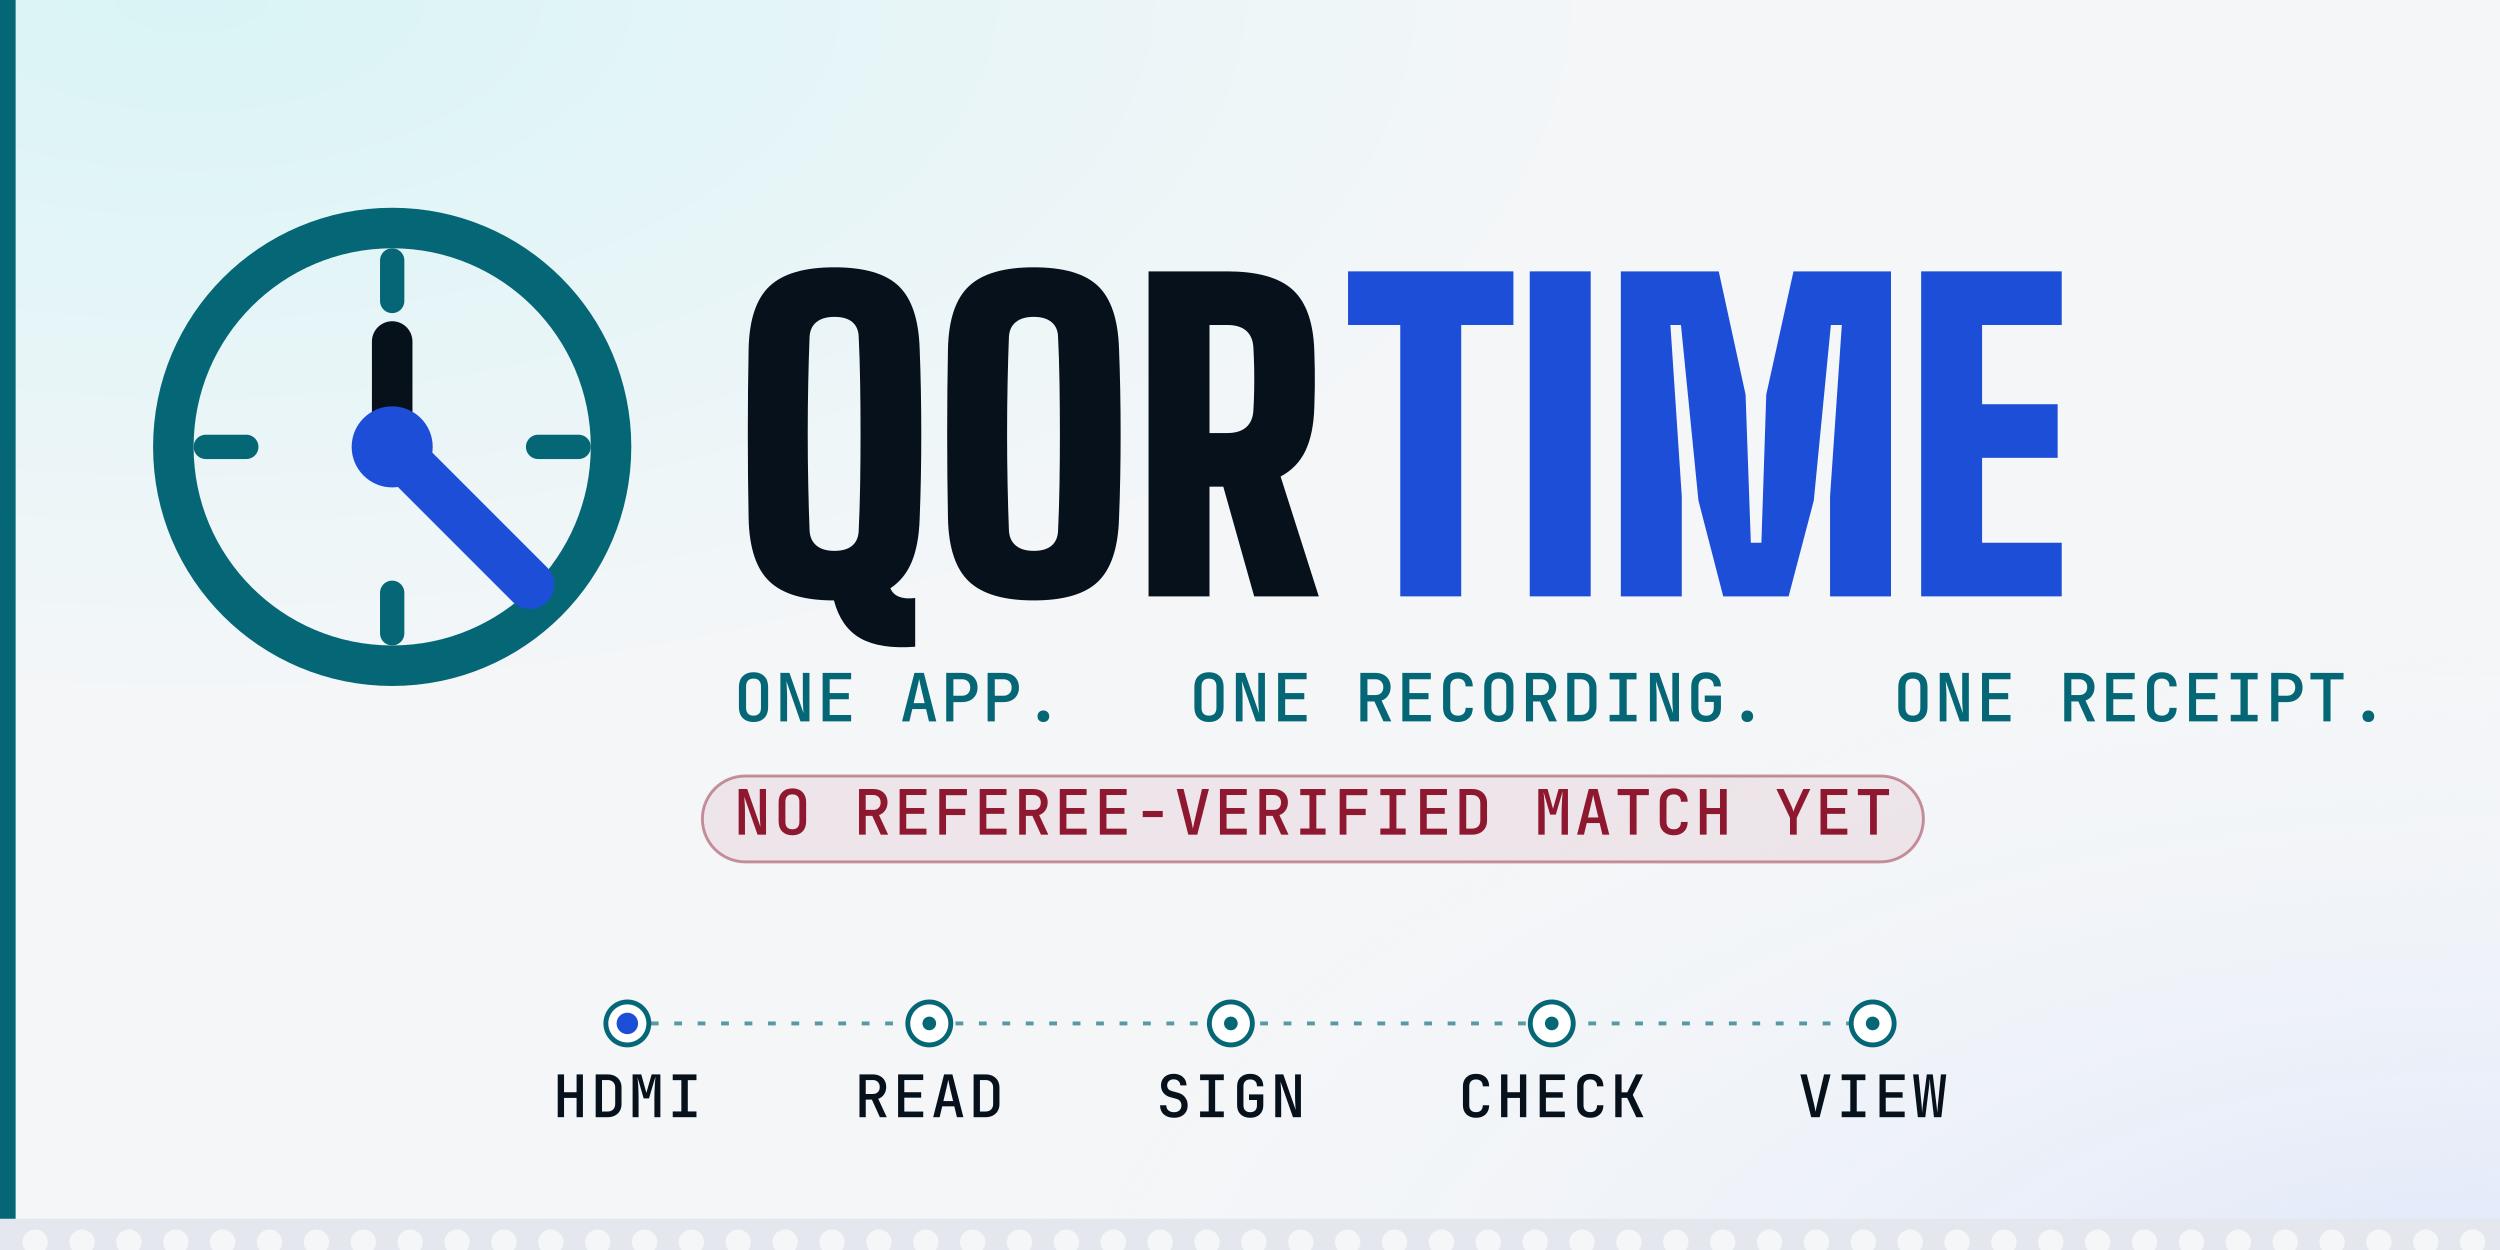
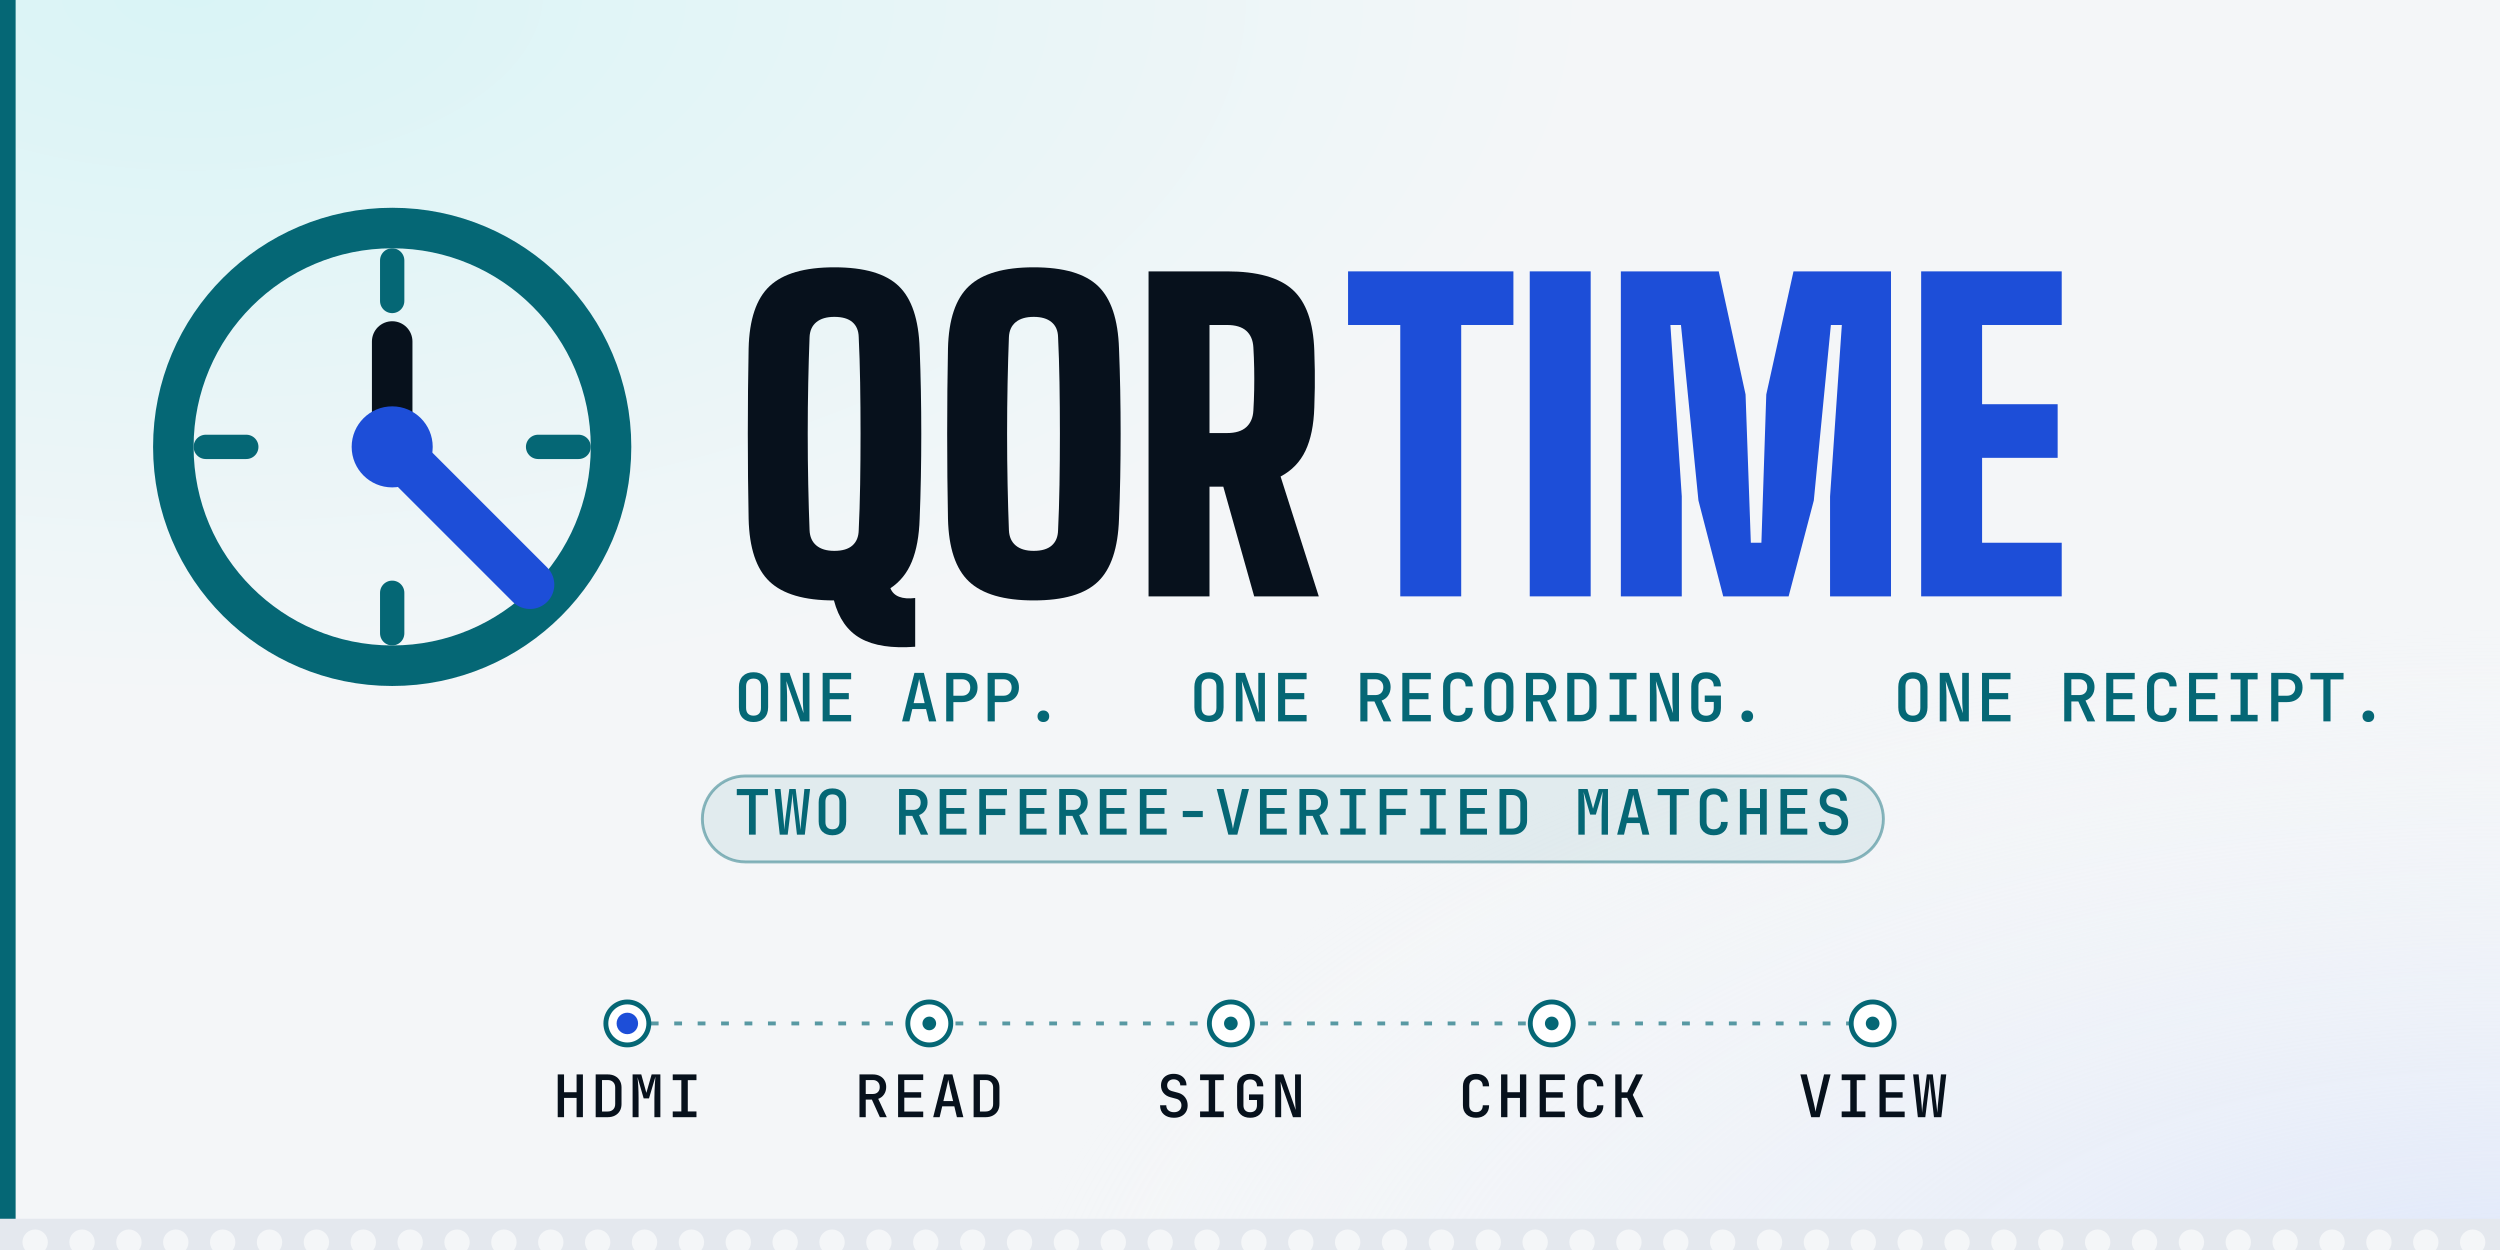
<svg xmlns="http://www.w3.org/2000/svg" width="1280" height="640" viewBox="0 0 1280 640" role="img">
  <defs>
    <radialGradient id="g" cx="0.08" cy="0.0" r="0.9">
      <stop offset="0" stop-color="#d9f4f6" />
      <stop offset="0.62" stop-color="#f4f6f8" />
    </radialGradient>
    <radialGradient id="p" cx="1.0" cy="1.1" r="0.6">
      <stop offset="0" stop-color="#d5e0fb" stop-opacity="0.85" />
      <stop offset="1" stop-color="#f4f6f8" stop-opacity="0" />
    </radialGradient>
  </defs>
  <rect width="1280" height="640" fill="#f4f6f8" />
  <rect width="1280" height="640" fill="url(#g)" />
  <rect width="1280" height="640" fill="url(#p)" />
  <rect width="8" height="640" fill="#056775" />
  <g transform="translate(68.0,96.0) scale(4.15)">
    <circle cx="32" cy="32" r="27" fill="none" stroke="#056775" stroke-width="5" />
    <g stroke="#056775" stroke-width="3" stroke-linecap="round" fill="none">
      <path d="M32 9v5M55 32h-5M32 55v-5M9 32h5" />
    </g>
    <path d="M32 32V19" stroke="#07111c" stroke-width="5" stroke-linecap="round" />
    <g>
      <animateTransform attributeName="transform" type="rotate" from="0 32 32" to="360 32 32" dur="16s" repeatCount="indefinite" />
      <path d="M32 32l17 17" stroke="#1d4ed8" stroke-width="6" stroke-linecap="round" />
      <circle cx="32" cy="32" r="5" fill="#1d4ed8" />
    </g>
  </g>
  <g transform="translate(375.60,305.34) scale(0.104,-0.104)">
    <path d="M894 -248Q722 -261 625.5 -207Q529 -153 494 -20Q275 -20 177 73Q79 166 74 382Q72 480 71 586Q70 692 70 801Q70 910 71 1016Q72 1122 74 1220Q79 1435 177.5 1527.5Q276 1620 496 1620Q717 1620 813 1527.5Q909 1435 916 1220Q920 1120 922 1014Q924 908 924 799.5Q924 691 922 585.5Q920 480 916 382Q912 255 877.5 171Q843 87 772 40Q784 10 815 -2Q846 -14 894 -8ZM496 224Q555 224 585 250.5Q615 277 616 326Q621 428 623 550Q625 672 625 801Q625 930 623 1052Q621 1174 616 1276Q615 1324 585 1350Q555 1376 496 1376Q439 1376 407.5 1350Q376 1324 374 1276Q370 1174 367.5 1052Q365 930 365 801Q365 672 367.5 550Q370 428 374 326Q376 277 407.5 250.5Q439 224 496 224Z" fill="#07111c" />
  </g>
  <g transform="translate(477.67,305.34) scale(0.104,-0.104)">
    <path d="M496 -20Q276 -20 177.5 73Q79 166 74 382Q72 480 71 586Q70 692 70 801Q70 910 71 1016Q72 1122 74 1220Q79 1435 177.5 1527.5Q276 1620 496 1620Q717 1620 813 1527.5Q909 1435 916 1220Q920 1120 922 1014Q924 908 924 799.5Q924 691 922 585.5Q920 480 916 382Q909 166 813 73Q717 -20 496 -20ZM496 224Q555 224 585 250.5Q615 277 616 326Q621 428 623 550Q625 672 625 801Q625 930 623 1052Q621 1174 616 1276Q615 1324 584 1350Q553 1376 496 1376Q439 1376 407.5 1350Q376 1324 374 1276Q370 1174 367.5 1052Q365 930 365 801Q365 672 367.5 550Q370 428 374 326Q376 277 407.5 250.5Q439 224 496 224Z" fill="#07111c" />
  </g>
  <g transform="translate(579.74,305.34) scale(0.104,-0.104)">
    <path d="M80 0V1600H466Q690 1600 789.5 1509.5Q889 1419 896 1210Q898 1154 898.5 1112Q899 1070 898.5 1028Q898 986 896 930Q892 800 852.5 717Q813 634 730 590L918 0H600L448 540H380V0ZM380 804H466Q529 804 561 833Q593 862 596 914Q599 963 600 1016.5Q601 1070 600 1123.5Q599 1177 596 1226Q593 1279 561 1307.5Q529 1336 466 1336H380Z" fill="#07111c" />
  </g>
  <g transform="translate(688.96,305.34) scale(0.104,-0.104)">
    <path d="M269 0V1336H12V1600H826V1336H569V0Z" fill="#1d4ed8" />
  </g>
  <g transform="translate(774.91,305.34) scale(0.104,-0.104)">
    <path d="M80 0V1600H380V0Z" fill="#1d4ed8" />
  </g>
  <g transform="translate(821.55,305.34) scale(0.104,-0.104)">
    <path d="M80 0V1600H562L694 994L720 264H772L796 994L930 1600H1410V0H1110V492L1168 1336H1114L1030 472L906 0H584L462 472L376 1336H324L380 492V0Z" fill="#1d4ed8" />
  </g>
  <g transform="translate(975.31,305.34) scale(0.104,-0.104)">
    <path d="M80 0V1600H772V1336H380V946H752V682H380V264H772V0Z" fill="#1d4ed8" />
  </g>
  <g transform="translate(375.60,369.34) scale(0.034,-0.034)">
    <path d="M300 -10Q198 -10 139 48.5Q80 107 80 213V517Q80 623 139 681.5Q198 740 300 740Q402 740 461 681.5Q520 623 520 518V213Q520 107 461 48.5Q402 -10 300 -10ZM300 86Q354 86 383 116Q412 146 412 203V527Q412 584 383.5 614Q355 644 300 644Q245 644 216.5 614Q188 584 188 527V203Q188 146 217 116Q246 86 300 86Z" fill="#056775" />
  </g>
  <g transform="translate(396.80,369.34) scale(0.034,-0.034)">
    <path d="M81 0V730H218L430 123Q428 151 425 191Q422 231 420.5 274Q419 317 419 353V730H519V0H383L171 607Q173 580 175.5 541.5Q178 503 180 461Q182 419 182 383V0Z" fill="#056775" />
  </g>
  <g transform="translate(418.00,369.34) scale(0.034,-0.034)">
    <path d="M94 0V730H523V634H200V426H488V333H200V96H523V0Z" fill="#056775" />
  </g>
  <g transform="translate(460.40,369.34) scale(0.034,-0.034)">
    <path d="M43 0 229 730H371L558 0H448L404 185H197L153 0ZM217 275H383L333 485Q320 541 311.5 582Q303 623 300 639Q297 623 289 582Q281 541 267 486Z" fill="#056775" />
  </g>
  <g transform="translate(481.60,369.34) scale(0.034,-0.034)">
    <path d="M84 0V730H323Q394 730 446.5 703Q499 676 527.5 626.5Q556 577 556 510Q556 443 527 393.5Q498 344 446 317Q394 290 323 290H192V0ZM192 386H323Q379 386 412.5 420Q446 454 446 510Q446 566 412.5 600Q379 634 323 634H192Z" fill="#056775" />
  </g>
  <g transform="translate(502.80,369.34) scale(0.034,-0.034)">
    <path d="M84 0V730H323Q394 730 446.5 703Q499 676 527.5 626.5Q556 577 556 510Q556 443 527 393.5Q498 344 446 317Q394 290 323 290H192V0ZM192 386H323Q379 386 412.5 420Q446 454 446 510Q446 566 412.5 600Q379 634 323 634H192Z" fill="#056775" />
  </g>
  <g transform="translate(524.00,369.34) scale(0.034,-0.034)">
    <path d="M300 -10Q261 -10 236.5 13.5Q212 37 212 76Q212 115 236.5 139.5Q261 164 300 164Q339 164 363.5 139.5Q388 115 388 76Q388 37 363.5 13.5Q339 -10 300 -10Z" fill="#056775" />
  </g>
  <g transform="translate(608.80,369.34) scale(0.034,-0.034)">
    <path d="M300 -10Q198 -10 139 48.5Q80 107 80 213V517Q80 623 139 681.5Q198 740 300 740Q402 740 461 681.5Q520 623 520 518V213Q520 107 461 48.5Q402 -10 300 -10ZM300 86Q354 86 383 116Q412 146 412 203V527Q412 584 383.5 614Q355 644 300 644Q245 644 216.5 614Q188 584 188 527V203Q188 146 217 116Q246 86 300 86Z" fill="#056775" />
  </g>
  <g transform="translate(630.00,369.34) scale(0.034,-0.034)">
    <path d="M81 0V730H218L430 123Q428 151 425 191Q422 231 420.5 274Q419 317 419 353V730H519V0H383L171 607Q173 580 175.5 541.5Q178 503 180 461Q182 419 182 383V0Z" fill="#056775" />
  </g>
  <g transform="translate(651.20,369.34) scale(0.034,-0.034)">
    <path d="M94 0V730H523V634H200V426H488V333H200V96H523V0Z" fill="#056775" />
  </g>
  <g transform="translate(693.60,369.34) scale(0.034,-0.034)">
    <path d="M85 0V730H313Q381 730 432.5 703.5Q484 677 512.5 629Q541 581 541 516Q541 443 504 389Q467 335 405 313L551 0H433L297 300H192V0ZM192 396H313Q367 396 399 428Q431 460 431 514Q431 569 398.5 601.5Q366 634 313 634H192Z" fill="#056775" />
  </g>
  <g transform="translate(714.80,369.34) scale(0.034,-0.034)">
    <path d="M94 0V730H523V634H200V426H488V333H200V96H523V0Z" fill="#056775" />
  </g>
  <g transform="translate(736.00,369.34) scale(0.034,-0.034)">
    <path d="M308 -10Q205 -10 144.5 47.5Q84 105 84 203V527Q84 626 144.5 683Q205 740 308 740Q410 740 470.5 682.5Q531 625 531 527H423Q423 584 392.5 614Q362 644 308 644Q253 644 222.5 614Q192 584 192 527V203Q192 146 222.5 116Q253 86 308 86Q362 86 392.5 116Q423 146 423 203H531Q531 105 470.5 47.5Q410 -10 308 -10Z" fill="#056775" />
  </g>
  <g transform="translate(757.20,369.34) scale(0.034,-0.034)">
    <path d="M300 -10Q198 -10 139 48.5Q80 107 80 213V517Q80 623 139 681.5Q198 740 300 740Q402 740 461 681.5Q520 623 520 518V213Q520 107 461 48.5Q402 -10 300 -10ZM300 86Q354 86 383 116Q412 146 412 203V527Q412 584 383.5 614Q355 644 300 644Q245 644 216.5 614Q188 584 188 527V203Q188 146 217 116Q246 86 300 86Z" fill="#056775" />
  </g>
  <g transform="translate(778.40,369.34) scale(0.034,-0.034)">
    <path d="M85 0V730H313Q381 730 432.5 703.5Q484 677 512.5 629Q541 581 541 516Q541 443 504 389Q467 335 405 313L551 0H433L297 300H192V0ZM192 396H313Q367 396 399 428Q431 460 431 514Q431 569 398.5 601.5Q366 634 313 634H192Z" fill="#056775" />
  </g>
  <g transform="translate(799.60,369.34) scale(0.034,-0.034)">
    <path d="M83 0V730H287Q359 730 412 702.5Q465 675 494.5 624.5Q524 574 524 507V225Q524 156 494.5 106Q465 56 412 28Q359 0 287 0ZM191 97H287Q346 97 381 131Q416 165 416 225V507Q416 565 381 599.5Q346 634 287 634H191Z" fill="#056775" />
  </g>
  <g transform="translate(820.80,369.34) scale(0.034,-0.034)">
    <path d="M98 0V98H245V632H98V730H503V632H355V98H503V0Z" fill="#056775" />
  </g>
  <g transform="translate(842.00,369.34) scale(0.034,-0.034)">
    <path d="M81 0V730H218L430 123Q428 151 425 191Q422 231 420.5 274Q419 317 419 353V730H519V0H383L171 607Q173 580 175.5 541.5Q178 503 180 461Q182 419 182 383V0Z" fill="#056775" />
  </g>
  <g transform="translate(863.20,369.34) scale(0.034,-0.034)">
    <path d="M304 -10Q201 -10 140.5 47.5Q80 105 80 203V527Q80 626 140.5 683Q201 740 304 740Q406 740 466.5 682.5Q527 625 527 527H419Q419 584 388.5 614Q358 644 304 644Q249 644 218.5 614Q188 584 188 528V203Q188 146 218.5 115.5Q249 85 304 85Q358 85 388.5 115.5Q419 146 419 203V293H283V389H527V203Q527 105 466.5 47.5Q406 -10 304 -10Z" fill="#056775" />
  </g>
  <g transform="translate(884.40,369.34) scale(0.034,-0.034)">
    <path d="M300 -10Q261 -10 236.5 13.5Q212 37 212 76Q212 115 236.5 139.5Q261 164 300 164Q339 164 363.5 139.5Q388 115 388 76Q388 37 363.5 13.5Q339 -10 300 -10Z" fill="#056775" />
  </g>
  <g transform="translate(969.20,369.34) scale(0.034,-0.034)">
    <path d="M300 -10Q198 -10 139 48.5Q80 107 80 213V517Q80 623 139 681.5Q198 740 300 740Q402 740 461 681.5Q520 623 520 518V213Q520 107 461 48.5Q402 -10 300 -10ZM300 86Q354 86 383 116Q412 146 412 203V527Q412 584 383.5 614Q355 644 300 644Q245 644 216.5 614Q188 584 188 527V203Q188 146 217 116Q246 86 300 86Z" fill="#056775" />
  </g>
  <g transform="translate(990.40,369.34) scale(0.034,-0.034)">
    <path d="M81 0V730H218L430 123Q428 151 425 191Q422 231 420.5 274Q419 317 419 353V730H519V0H383L171 607Q173 580 175.5 541.5Q178 503 180 461Q182 419 182 383V0Z" fill="#056775" />
  </g>
  <g transform="translate(1011.60,369.34) scale(0.034,-0.034)">
    <path d="M94 0V730H523V634H200V426H488V333H200V96H523V0Z" fill="#056775" />
  </g>
  <g transform="translate(1054.00,369.34) scale(0.034,-0.034)">
    <path d="M85 0V730H313Q381 730 432.5 703.5Q484 677 512.5 629Q541 581 541 516Q541 443 504 389Q467 335 405 313L551 0H433L297 300H192V0ZM192 396H313Q367 396 399 428Q431 460 431 514Q431 569 398.5 601.5Q366 634 313 634H192Z" fill="#056775" />
  </g>
  <g transform="translate(1075.20,369.34) scale(0.034,-0.034)">
    <path d="M94 0V730H523V634H200V426H488V333H200V96H523V0Z" fill="#056775" />
  </g>
  <g transform="translate(1096.40,369.34) scale(0.034,-0.034)">
    <path d="M308 -10Q205 -10 144.5 47.5Q84 105 84 203V527Q84 626 144.5 683Q205 740 308 740Q410 740 470.5 682.5Q531 625 531 527H423Q423 584 392.5 614Q362 644 308 644Q253 644 222.5 614Q192 584 192 527V203Q192 146 222.5 116Q253 86 308 86Q362 86 392.5 116Q423 146 423 203H531Q531 105 470.5 47.5Q410 -10 308 -10Z" fill="#056775" />
  </g>
  <g transform="translate(1117.60,369.34) scale(0.034,-0.034)">
    <path d="M94 0V730H523V634H200V426H488V333H200V96H523V0Z" fill="#056775" />
  </g>
  <g transform="translate(1138.80,369.34) scale(0.034,-0.034)">
    <path d="M98 0V98H245V632H98V730H503V632H355V98H503V0Z" fill="#056775" />
  </g>
  <g transform="translate(1160.00,369.34) scale(0.034,-0.034)">
    <path d="M84 0V730H323Q394 730 446.5 703Q499 676 527.5 626.5Q556 577 556 510Q556 443 527 393.5Q498 344 446 317Q394 290 323 290H192V0ZM192 386H323Q379 386 412.5 420Q446 454 446 510Q446 566 412.5 600Q379 634 323 634H192Z" fill="#056775" />
  </g>
  <g transform="translate(1181.20,369.34) scale(0.034,-0.034)">
    <path d="M246 0V632H51V730H550V632H354V0Z" fill="#056775" />
  </g>
  <g transform="translate(1202.40,369.34) scale(0.034,-0.034)">
    <path d="M300 -10Q261 -10 236.5 13.5Q212 37 212 76Q212 115 236.5 139.5Q261 164 300 164Q339 164 363.5 139.5Q388 115 388 76Q388 37 363.5 13.5Q339 -10 300 -10Z" fill="#056775" />
  </g>
-   <rect x="359.6" y="397.3" width="625.2" height="44" rx="22" fill="rgba(161,29,56,0.08)" stroke="rgba(142,24,48,0.45)" stroke-width="1.5" />
+   <rect x="359.6" y="397.3" width="604.7" height="44" rx="22" fill="rgba(5,103,117,0.08)" stroke="rgba(5,103,117,0.45)" stroke-width="1.5" />
  <g transform="translate(375.60,427.34) scale(0.032,-0.032)">
-     <path d="M81 0V730H218L430 123Q428 151 425 191Q422 231 420.5 274Q419 317 419 353V730H519V0H383L171 607Q173 580 175.5 541.5Q178 503 180 461Q182 419 182 383V0Z" fill="#8e1830" />
+     <path d="M246 0V632H51V730H550V632H354V0Z" fill="#056775" />
  </g>
  <g transform="translate(396.10,427.34) scale(0.032,-0.032)">
-     <path d="M300 -10Q198 -10 139 48.5Q80 107 80 213V517Q80 623 139 681.5Q198 740 300 740Q402 740 461 681.5Q520 623 520 518V213Q520 107 461 48.5Q402 -10 300 -10ZM300 86Q354 86 383 116Q412 146 412 203V527Q412 584 383.5 614Q355 644 300 644Q245 644 216.5 614Q188 584 188 527V203Q188 146 217 116Q246 86 300 86Z" fill="#8e1830" />
-   </g>
-   <g transform="translate(437.10,427.34) scale(0.032,-0.032)">
-     <path d="M85 0V730H313Q381 730 432.5 703.5Q484 677 512.5 629Q541 581 541 516Q541 443 504 389Q467 335 405 313L551 0H433L297 300H192V0ZM192 396H313Q367 396 399 428Q431 460 431 514Q431 569 398.5 601.5Q366 634 313 634H192Z" fill="#8e1830" />
+     <path d="M98 0 17 730H111L162 206Q165 176 167 138Q169 100 170 76Q173 100 176 138Q179 176 183 206L251 730H353L416 206Q419 176 423.5 138Q428 100 430 76Q432 100 434.5 138Q437 176 440 206L492 730H583L499 0H373L312 531Q309 562 306 599Q303 636 301 659Q299 636 296.5 599Q294 562 290 531L225 0Z" fill="#056775" />
+   </g>
+   <g transform="translate(416.60,427.34) scale(0.032,-0.032)">
+     <path d="M300 -10Q198 -10 139 48.5Q80 107 80 213V517Q80 623 139 681.5Q198 740 300 740Q402 740 461 681.5Q520 623 520 518V213Q520 107 461 48.5Q402 -10 300 -10ZM300 86Q354 86 383 116Q412 146 412 203V527Q412 584 383.5 614Q355 644 300 644Q245 644 216.5 614Q188 584 188 527V203Q188 146 217 116Q246 86 300 86Z" fill="#056775" />
  </g>
  <g transform="translate(457.60,427.34) scale(0.032,-0.032)">
-     <path d="M94 0V730H523V634H200V426H488V333H200V96H523V0Z" fill="#8e1830" />
+     <path d="M85 0V730H313Q381 730 432.5 703.5Q484 677 512.5 629Q541 581 541 516Q541 443 504 389Q467 335 405 313L551 0H433L297 300H192V0ZM192 396H313Q367 396 399 428Q431 460 431 514Q431 569 398.5 601.5Q366 634 313 634H192Z" fill="#056775" />
  </g>
  <g transform="translate(478.10,427.34) scale(0.032,-0.032)">
-     <path d="M88 0V730H530V631H194V413H504V313H196V0Z" fill="#8e1830" />
+     <path d="M94 0V730H523V634H200V426H488V333H200V96H523V0Z" fill="#056775" />
  </g>
  <g transform="translate(498.60,427.34) scale(0.032,-0.032)">
-     <path d="M94 0V730H523V634H200V426H488V333H200V96H523V0Z" fill="#8e1830" />
+     <path d="M88 0V730H530V631H194V413H504V313H196V0Z" fill="#056775" />
  </g>
  <g transform="translate(519.10,427.34) scale(0.032,-0.032)">
-     <path d="M85 0V730H313Q381 730 432.5 703.5Q484 677 512.5 629Q541 581 541 516Q541 443 504 389Q467 335 405 313L551 0H433L297 300H192V0ZM192 396H313Q367 396 399 428Q431 460 431 514Q431 569 398.5 601.5Q366 634 313 634H192Z" fill="#8e1830" />
+     <path d="M94 0V730H523V634H200V426H488V333H200V96H523V0Z" fill="#056775" />
  </g>
  <g transform="translate(539.60,427.34) scale(0.032,-0.032)">
-     <path d="M94 0V730H523V634H200V426H488V333H200V96H523V0Z" fill="#8e1830" />
+     <path d="M85 0V730H313Q381 730 432.5 703.5Q484 677 512.5 629Q541 581 541 516Q541 443 504 389Q467 335 405 313L551 0H433L297 300H192V0ZM192 396H313Q367 396 399 428Q431 460 431 514Q431 569 398.5 601.5Q366 634 313 634H192Z" fill="#056775" />
  </g>
  <g transform="translate(560.10,427.34) scale(0.032,-0.032)">
-     <path d="M94 0V730H523V634H200V426H488V333H200V96H523V0Z" fill="#8e1830" />
+     <path d="M94 0V730H523V634H200V426H488V333H200V96H523V0Z" fill="#056775" />
  </g>
  <g transform="translate(580.60,427.34) scale(0.032,-0.032)">
-     <path d="M140 281V379H460V281Z" fill="#8e1830" />
+     <path d="M94 0V730H523V634H200V426H488V333H200V96H523V0Z" fill="#056775" />
  </g>
  <g transform="translate(601.10,427.34) scale(0.032,-0.032)">
-     <path d="M228 0 43 730H153L271 244Q282 200 290 158Q298 116 302 93Q306 116 314.5 158.5Q323 201 334 245L447 730H558L372 0Z" fill="#8e1830" />
+     <path d="M140 281V379H460V281Z" fill="#056775" />
  </g>
  <g transform="translate(621.60,427.34) scale(0.032,-0.032)">
-     <path d="M94 0V730H523V634H200V426H488V333H200V96H523V0Z" fill="#8e1830" />
+     <path d="M228 0 43 730H153L271 244Q282 200 290 158Q298 116 302 93Q306 116 314.5 158.5Q323 201 334 245L447 730H558L372 0Z" fill="#056775" />
  </g>
  <g transform="translate(642.10,427.34) scale(0.032,-0.032)">
-     <path d="M85 0V730H313Q381 730 432.5 703.5Q484 677 512.5 629Q541 581 541 516Q541 443 504 389Q467 335 405 313L551 0H433L297 300H192V0ZM192 396H313Q367 396 399 428Q431 460 431 514Q431 569 398.5 601.5Q366 634 313 634H192Z" fill="#8e1830" />
+     <path d="M94 0V730H523V634H200V426H488V333H200V96H523V0Z" fill="#056775" />
  </g>
  <g transform="translate(662.60,427.34) scale(0.032,-0.032)">
-     <path d="M98 0V98H245V632H98V730H503V632H355V98H503V0Z" fill="#8e1830" />
+     <path d="M85 0V730H313Q381 730 432.5 703.5Q484 677 512.5 629Q541 581 541 516Q541 443 504 389Q467 335 405 313L551 0H433L297 300H192V0ZM192 396H313Q367 396 399 428Q431 460 431 514Q431 569 398.5 601.5Q366 634 313 634H192Z" fill="#056775" />
  </g>
  <g transform="translate(683.10,427.34) scale(0.032,-0.032)">
-     <path d="M88 0V730H530V631H194V413H504V313H196V0Z" fill="#8e1830" />
+     <path d="M98 0V98H245V632H98V730H503V632H355V98H503V0Z" fill="#056775" />
  </g>
  <g transform="translate(703.60,427.34) scale(0.032,-0.032)">
-     <path d="M98 0V98H245V632H98V730H503V632H355V98H503V0Z" fill="#8e1830" />
+     <path d="M88 0V730H530V631H194V413H504V313H196V0Z" fill="#056775" />
  </g>
  <g transform="translate(724.10,427.34) scale(0.032,-0.032)">
-     <path d="M94 0V730H523V634H200V426H488V333H200V96H523V0Z" fill="#8e1830" />
+     <path d="M98 0V98H245V632H98V730H503V632H355V98H503V0Z" fill="#056775" />
  </g>
  <g transform="translate(744.60,427.34) scale(0.032,-0.032)">
-     <path d="M83 0V730H287Q359 730 412 702.5Q465 675 494.5 624.5Q524 574 524 507V225Q524 156 494.5 106Q465 56 412 28Q359 0 287 0ZM191 97H287Q346 97 381 131Q416 165 416 225V507Q416 565 381 599.5Q346 634 287 634H191Z" fill="#8e1830" />
-   </g>
-   <g transform="translate(785.60,427.34) scale(0.032,-0.032)">
-     <path d="M63 0V730H211L298 415L388 730H537V0H435V326Q435 382 437.5 447.5Q440 513 444 577Q448 641 453 693L343 321H252L146 684Q155 613 160 521Q165 429 165 326V0Z" fill="#8e1830" />
+     <path d="M94 0V730H523V634H200V426H488V333H200V96H523V0Z" fill="#056775" />
+   </g>
+   <g transform="translate(765.10,427.34) scale(0.032,-0.032)">
+     <path d="M83 0V730H287Q359 730 412 702.5Q465 675 494.5 624.5Q524 574 524 507V225Q524 156 494.5 106Q465 56 412 28Q359 0 287 0ZM191 97H287Q346 97 381 131Q416 165 416 225V507Q416 565 381 599.5Q346 634 287 634H191Z" fill="#056775" />
  </g>
  <g transform="translate(806.10,427.34) scale(0.032,-0.032)">
-     <path d="M43 0 229 730H371L558 0H448L404 185H197L153 0ZM217 275H383L333 485Q320 541 311.5 582Q303 623 300 639Q297 623 289 582Q281 541 267 486Z" fill="#8e1830" />
+     <path d="M63 0V730H211L298 415L388 730H537V0H435V326Q435 382 437.5 447.5Q440 513 444 577Q448 641 453 693L343 321H252L146 684Q155 613 160 521Q165 429 165 326V0Z" fill="#056775" />
  </g>
  <g transform="translate(826.60,427.34) scale(0.032,-0.032)">
-     <path d="M246 0V632H51V730H550V632H354V0Z" fill="#8e1830" />
+     <path d="M43 0 229 730H371L558 0H448L404 185H197L153 0ZM217 275H383L333 485Q320 541 311.5 582Q303 623 300 639Q297 623 289 582Q281 541 267 486Z" fill="#056775" />
  </g>
  <g transform="translate(847.10,427.34) scale(0.032,-0.032)">
-     <path d="M308 -10Q205 -10 144.5 47.5Q84 105 84 203V527Q84 626 144.5 683Q205 740 308 740Q410 740 470.5 682.5Q531 625 531 527H423Q423 584 392.5 614Q362 644 308 644Q253 644 222.5 614Q192 584 192 527V203Q192 146 222.5 116Q253 86 308 86Q362 86 392.5 116Q423 146 423 203H531Q531 105 470.5 47.5Q410 -10 308 -10Z" fill="#8e1830" />
+     <path d="M246 0V632H51V730H550V632H354V0Z" fill="#056775" />
  </g>
  <g transform="translate(867.60,427.34) scale(0.032,-0.032)">
-     <path d="M85 0V730H193V426H407V730H515V0H407V329H193V0Z" fill="#8e1830" />
+     <path d="M308 -10Q205 -10 144.5 47.5Q84 105 84 203V527Q84 626 144.5 683Q205 740 308 740Q410 740 470.5 682.5Q531 625 531 527H423Q423 584 392.5 614Q362 644 308 644Q253 644 222.5 614Q192 584 192 527V203Q192 146 222.5 116Q253 86 308 86Q362 86 392.5 116Q423 146 423 203H531Q531 105 470.5 47.5Q410 -10 308 -10Z" fill="#056775" />
+   </g>
+   <g transform="translate(888.10,427.34) scale(0.032,-0.032)">
+     <path d="M85 0V730H193V426H407V730H515V0H407V329H193V0Z" fill="#056775" />
  </g>
  <g transform="translate(908.60,427.34) scale(0.032,-0.032)">
-     <path d="M246 0V269L29 730H143L270 454Q283 427 291 403Q299 379 302 367Q305 379 313 403Q321 427 333 454L459 730H571L354 269V0Z" fill="#8e1830" />
+     <path d="M94 0V730H523V634H200V426H488V333H200V96H523V0Z" fill="#056775" />
  </g>
  <g transform="translate(929.10,427.34) scale(0.032,-0.032)">
-     <path d="M94 0V730H523V634H200V426H488V333H200V96H523V0Z" fill="#8e1830" />
-   </g>
-   <g transform="translate(949.60,427.34) scale(0.032,-0.032)">
-     <path d="M246 0V632H51V730H550V632H354V0Z" fill="#8e1830" />
+     <path d="M303 -10Q195 -10 130 47Q65 104 65 203H171Q171 148 207 116.5Q243 85 303 85Q362 85 396 117Q430 149 430 202Q430 242 408 272Q386 302 345 313L240 341Q166 361 123.5 414Q81 467 81 541Q81 601 107.5 645.5Q134 690 183 715Q232 740 297 740Q362 740 411.5 715Q461 690 488.5 645.5Q516 601 516 542H410Q410 589 378.5 617.5Q347 646 297 646Q247 646 216.5 617.5Q186 589 186 543Q186 506 206.5 481Q227 456 264 446L372 417Q448 397 492 339Q536 281 536 202Q536 137 507 89.5Q478 42 426 16Q374 -10 303 -10Z" fill="#056775" />
  </g>
  <line x1="321.2" y1="524.0" x2="958.8" y2="524.0" stroke="rgba(5,103,117,0.65)" stroke-width="2" stroke-dasharray="4 8" />
  <g transform="translate(283.00,572.00) scale(0.03,-0.03)">
    <path d="M85 0V730H193V426H407V730H515V0H407V329H193V0Z" fill="#07111c" />
  </g>
  <g transform="translate(302.50,572.00) scale(0.03,-0.03)">
    <path d="M83 0V730H287Q359 730 412 702.5Q465 675 494.5 624.5Q524 574 524 507V225Q524 156 494.5 106Q465 56 412 28Q359 0 287 0ZM191 97H287Q346 97 381 131Q416 165 416 225V507Q416 565 381 599.5Q346 634 287 634H191Z" fill="#07111c" />
  </g>
  <g transform="translate(322.00,572.00) scale(0.03,-0.03)">
    <path d="M63 0V730H211L298 415L388 730H537V0H435V326Q435 382 437.5 447.5Q440 513 444 577Q448 641 453 693L343 321H252L146 684Q155 613 160 521Q165 429 165 326V0Z" fill="#07111c" />
  </g>
  <g transform="translate(341.50,572.00) scale(0.03,-0.03)">
    <path d="M98 0V98H245V632H98V730H503V632H355V98H503V0Z" fill="#07111c" />
  </g>
  <g transform="translate(437.50,572.00) scale(0.03,-0.03)">
    <path d="M85 0V730H313Q381 730 432.5 703.5Q484 677 512.5 629Q541 581 541 516Q541 443 504 389Q467 335 405 313L551 0H433L297 300H192V0ZM192 396H313Q367 396 399 428Q431 460 431 514Q431 569 398.5 601.5Q366 634 313 634H192Z" fill="#07111c" />
  </g>
  <g transform="translate(457.00,572.00) scale(0.03,-0.03)">
    <path d="M94 0V730H523V634H200V426H488V333H200V96H523V0Z" fill="#07111c" />
  </g>
  <g transform="translate(476.50,572.00) scale(0.03,-0.03)">
    <path d="M43 0 229 730H371L558 0H448L404 185H197L153 0ZM217 275H383L333 485Q320 541 311.5 582Q303 623 300 639Q297 623 289 582Q281 541 267 486Z" fill="#07111c" />
  </g>
  <g transform="translate(496.00,572.00) scale(0.03,-0.03)">
    <path d="M83 0V730H287Q359 730 412 702.5Q465 675 494.5 624.5Q524 574 524 507V225Q524 156 494.5 106Q465 56 412 28Q359 0 287 0ZM191 97H287Q346 97 381 131Q416 165 416 225V507Q416 565 381 599.5Q346 634 287 634H191Z" fill="#07111c" />
  </g>
  <g transform="translate(592.00,572.00) scale(0.03,-0.03)">
    <path d="M303 -10Q195 -10 130 47Q65 104 65 203H171Q171 148 207 116.5Q243 85 303 85Q362 85 396 117Q430 149 430 202Q430 242 408 272Q386 302 345 313L240 341Q166 361 123.5 414Q81 467 81 541Q81 601 107.5 645.5Q134 690 183 715Q232 740 297 740Q362 740 411.5 715Q461 690 488.5 645.5Q516 601 516 542H410Q410 589 378.5 617.5Q347 646 297 646Q247 646 216.5 617.5Q186 589 186 543Q186 506 206.5 481Q227 456 264 446L372 417Q448 397 492 339Q536 281 536 202Q536 137 507 89.5Q478 42 426 16Q374 -10 303 -10Z" fill="#07111c" />
  </g>
  <g transform="translate(611.50,572.00) scale(0.03,-0.03)">
    <path d="M98 0V98H245V632H98V730H503V632H355V98H503V0Z" fill="#07111c" />
  </g>
  <g transform="translate(631.00,572.00) scale(0.03,-0.03)">
    <path d="M304 -10Q201 -10 140.5 47.5Q80 105 80 203V527Q80 626 140.5 683Q201 740 304 740Q406 740 466.5 682.5Q527 625 527 527H419Q419 584 388.5 614Q358 644 304 644Q249 644 218.5 614Q188 584 188 528V203Q188 146 218.5 115.5Q249 85 304 85Q358 85 388.5 115.5Q419 146 419 203V293H283V389H527V203Q527 105 466.5 47.5Q406 -10 304 -10Z" fill="#07111c" />
  </g>
  <g transform="translate(650.50,572.00) scale(0.03,-0.03)">
    <path d="M81 0V730H218L430 123Q428 151 425 191Q422 231 420.5 274Q419 317 419 353V730H519V0H383L171 607Q173 580 175.5 541.5Q178 503 180 461Q182 419 182 383V0Z" fill="#07111c" />
  </g>
  <g transform="translate(746.50,572.00) scale(0.03,-0.03)">
    <path d="M308 -10Q205 -10 144.5 47.5Q84 105 84 203V527Q84 626 144.5 683Q205 740 308 740Q410 740 470.5 682.5Q531 625 531 527H423Q423 584 392.5 614Q362 644 308 644Q253 644 222.5 614Q192 584 192 527V203Q192 146 222.5 116Q253 86 308 86Q362 86 392.5 116Q423 146 423 203H531Q531 105 470.5 47.5Q410 -10 308 -10Z" fill="#07111c" />
  </g>
  <g transform="translate(766.00,572.00) scale(0.03,-0.03)">
    <path d="M85 0V730H193V426H407V730H515V0H407V329H193V0Z" fill="#07111c" />
  </g>
  <g transform="translate(785.50,572.00) scale(0.03,-0.03)">
    <path d="M94 0V730H523V634H200V426H488V333H200V96H523V0Z" fill="#07111c" />
  </g>
  <g transform="translate(805.00,572.00) scale(0.03,-0.03)">
    <path d="M308 -10Q205 -10 144.5 47.5Q84 105 84 203V527Q84 626 144.5 683Q205 740 308 740Q410 740 470.5 682.5Q531 625 531 527H423Q423 584 392.5 614Q362 644 308 644Q253 644 222.5 614Q192 584 192 527V203Q192 146 222.5 116Q253 86 308 86Q362 86 392.5 116Q423 146 423 203H531Q531 105 470.5 47.5Q410 -10 308 -10Z" fill="#07111c" />
  </g>
  <g transform="translate(824.50,572.00) scale(0.03,-0.03)">
    <path d="M84 0V730H192V424H289L439 730H556L383 380L565 0H443L287 330H192V0Z" fill="#07111c" />
  </g>
  <g transform="translate(920.50,572.00) scale(0.03,-0.03)">
    <path d="M228 0 43 730H153L271 244Q282 200 290 158Q298 116 302 93Q306 116 314.5 158.5Q323 201 334 245L447 730H558L372 0Z" fill="#07111c" />
  </g>
  <g transform="translate(940.00,572.00) scale(0.03,-0.03)">
    <path d="M98 0V98H245V632H98V730H503V632H355V98H503V0Z" fill="#07111c" />
  </g>
  <g transform="translate(959.50,572.00) scale(0.03,-0.03)">
    <path d="M94 0V730H523V634H200V426H488V333H200V96H523V0Z" fill="#07111c" />
  </g>
  <g transform="translate(979.00,572.00) scale(0.03,-0.03)">
    <path d="M98 0 17 730H111L162 206Q165 176 167 138Q169 100 170 76Q173 100 176 138Q179 176 183 206L251 730H353L416 206Q419 176 423.5 138Q428 100 430 76Q432 100 434.5 138Q437 176 440 206L492 730H583L499 0H373L312 531Q309 562 306 599Q303 636 301 659Q299 636 296.5 599Q294 562 290 531L225 0Z" fill="#07111c" />
  </g>
  <circle cx="321.2" cy="524.0" r="11" fill="#ffffff" stroke="#056775" stroke-width="2.5" />
  <circle cx="321.2" cy="524.0" r="3.5" fill="#056775" />
  <circle cx="475.8" cy="524.0" r="11" fill="#ffffff" stroke="#056775" stroke-width="2.5" />
  <circle cx="475.8" cy="524.0" r="3.5" fill="#056775" />
  <circle cx="630.2" cy="524.0" r="11" fill="#ffffff" stroke="#056775" stroke-width="2.5" />
  <circle cx="630.2" cy="524.0" r="3.5" fill="#056775" />
  <circle cx="794.5" cy="524.0" r="11" fill="#ffffff" stroke="#056775" stroke-width="2.5" />
  <circle cx="794.5" cy="524.0" r="3.5" fill="#056775" />
  <circle cx="958.8" cy="524.0" r="11" fill="#ffffff" stroke="#056775" stroke-width="2.5" />
  <circle cx="958.8" cy="524.0" r="3.5" fill="#056775" />
  <circle cx="321.2" cy="524.0" r="5.5" fill="#1d4ed8">
    <animate attributeName="cx" values="321.2;475.8;630.2;794.5;958.8;321.2" dur="7s" repeatCount="indefinite" />
  </circle>
  <rect x="0" y="624.0" width="1280" height="26" fill="#e4e8ee" />
  <circle cx="18" cy="636.0" r="6.5" fill="#f4f6f8" />
  <circle cx="42" cy="636.0" r="6.5" fill="#f4f6f8" />
  <circle cx="66" cy="636.0" r="6.5" fill="#f4f6f8" />
  <circle cx="90" cy="636.0" r="6.5" fill="#f4f6f8" />
  <circle cx="114" cy="636.0" r="6.5" fill="#f4f6f8" />
  <circle cx="138" cy="636.0" r="6.5" fill="#f4f6f8" />
  <circle cx="162" cy="636.0" r="6.5" fill="#f4f6f8" />
  <circle cx="186" cy="636.0" r="6.5" fill="#f4f6f8" />
  <circle cx="210" cy="636.0" r="6.5" fill="#f4f6f8" />
  <circle cx="234" cy="636.0" r="6.5" fill="#f4f6f8" />
  <circle cx="258" cy="636.0" r="6.5" fill="#f4f6f8" />
  <circle cx="282" cy="636.0" r="6.5" fill="#f4f6f8" />
  <circle cx="306" cy="636.0" r="6.5" fill="#f4f6f8" />
  <circle cx="330" cy="636.0" r="6.5" fill="#f4f6f8" />
  <circle cx="354" cy="636.0" r="6.5" fill="#f4f6f8" />
  <circle cx="378" cy="636.0" r="6.5" fill="#f4f6f8" />
  <circle cx="402" cy="636.0" r="6.5" fill="#f4f6f8" />
  <circle cx="426" cy="636.0" r="6.5" fill="#f4f6f8" />
  <circle cx="450" cy="636.0" r="6.5" fill="#f4f6f8" />
  <circle cx="474" cy="636.0" r="6.5" fill="#f4f6f8" />
  <circle cx="498" cy="636.0" r="6.5" fill="#f4f6f8" />
  <circle cx="522" cy="636.0" r="6.5" fill="#f4f6f8" />
  <circle cx="546" cy="636.0" r="6.5" fill="#f4f6f8" />
  <circle cx="570" cy="636.0" r="6.5" fill="#f4f6f8" />
  <circle cx="594" cy="636.0" r="6.5" fill="#f4f6f8" />
  <circle cx="618" cy="636.0" r="6.5" fill="#f4f6f8" />
  <circle cx="642" cy="636.0" r="6.5" fill="#f4f6f8" />
  <circle cx="666" cy="636.0" r="6.5" fill="#f4f6f8" />
  <circle cx="690" cy="636.0" r="6.5" fill="#f4f6f8" />
  <circle cx="714" cy="636.0" r="6.5" fill="#f4f6f8" />
  <circle cx="738" cy="636.0" r="6.5" fill="#f4f6f8" />
  <circle cx="762" cy="636.0" r="6.5" fill="#f4f6f8" />
  <circle cx="786" cy="636.0" r="6.5" fill="#f4f6f8" />
  <circle cx="810" cy="636.0" r="6.5" fill="#f4f6f8" />
  <circle cx="834" cy="636.0" r="6.5" fill="#f4f6f8" />
  <circle cx="858" cy="636.0" r="6.5" fill="#f4f6f8" />
  <circle cx="882" cy="636.0" r="6.5" fill="#f4f6f8" />
  <circle cx="906" cy="636.0" r="6.5" fill="#f4f6f8" />
  <circle cx="930" cy="636.0" r="6.5" fill="#f4f6f8" />
  <circle cx="954" cy="636.0" r="6.5" fill="#f4f6f8" />
  <circle cx="978" cy="636.0" r="6.5" fill="#f4f6f8" />
  <circle cx="1002" cy="636.0" r="6.5" fill="#f4f6f8" />
  <circle cx="1026" cy="636.0" r="6.5" fill="#f4f6f8" />
  <circle cx="1050" cy="636.0" r="6.5" fill="#f4f6f8" />
  <circle cx="1074" cy="636.0" r="6.5" fill="#f4f6f8" />
  <circle cx="1098" cy="636.0" r="6.5" fill="#f4f6f8" />
  <circle cx="1122" cy="636.0" r="6.5" fill="#f4f6f8" />
  <circle cx="1146" cy="636.0" r="6.5" fill="#f4f6f8" />
  <circle cx="1170" cy="636.0" r="6.5" fill="#f4f6f8" />
  <circle cx="1194" cy="636.0" r="6.5" fill="#f4f6f8" />
  <circle cx="1218" cy="636.0" r="6.5" fill="#f4f6f8" />
  <circle cx="1242" cy="636.0" r="6.5" fill="#f4f6f8" />
  <circle cx="1266" cy="636.0" r="6.5" fill="#f4f6f8" />
  <style>@media (prefers-reduced-motion: reduce){animate,animateTransform{display:none}}</style>
</svg>
